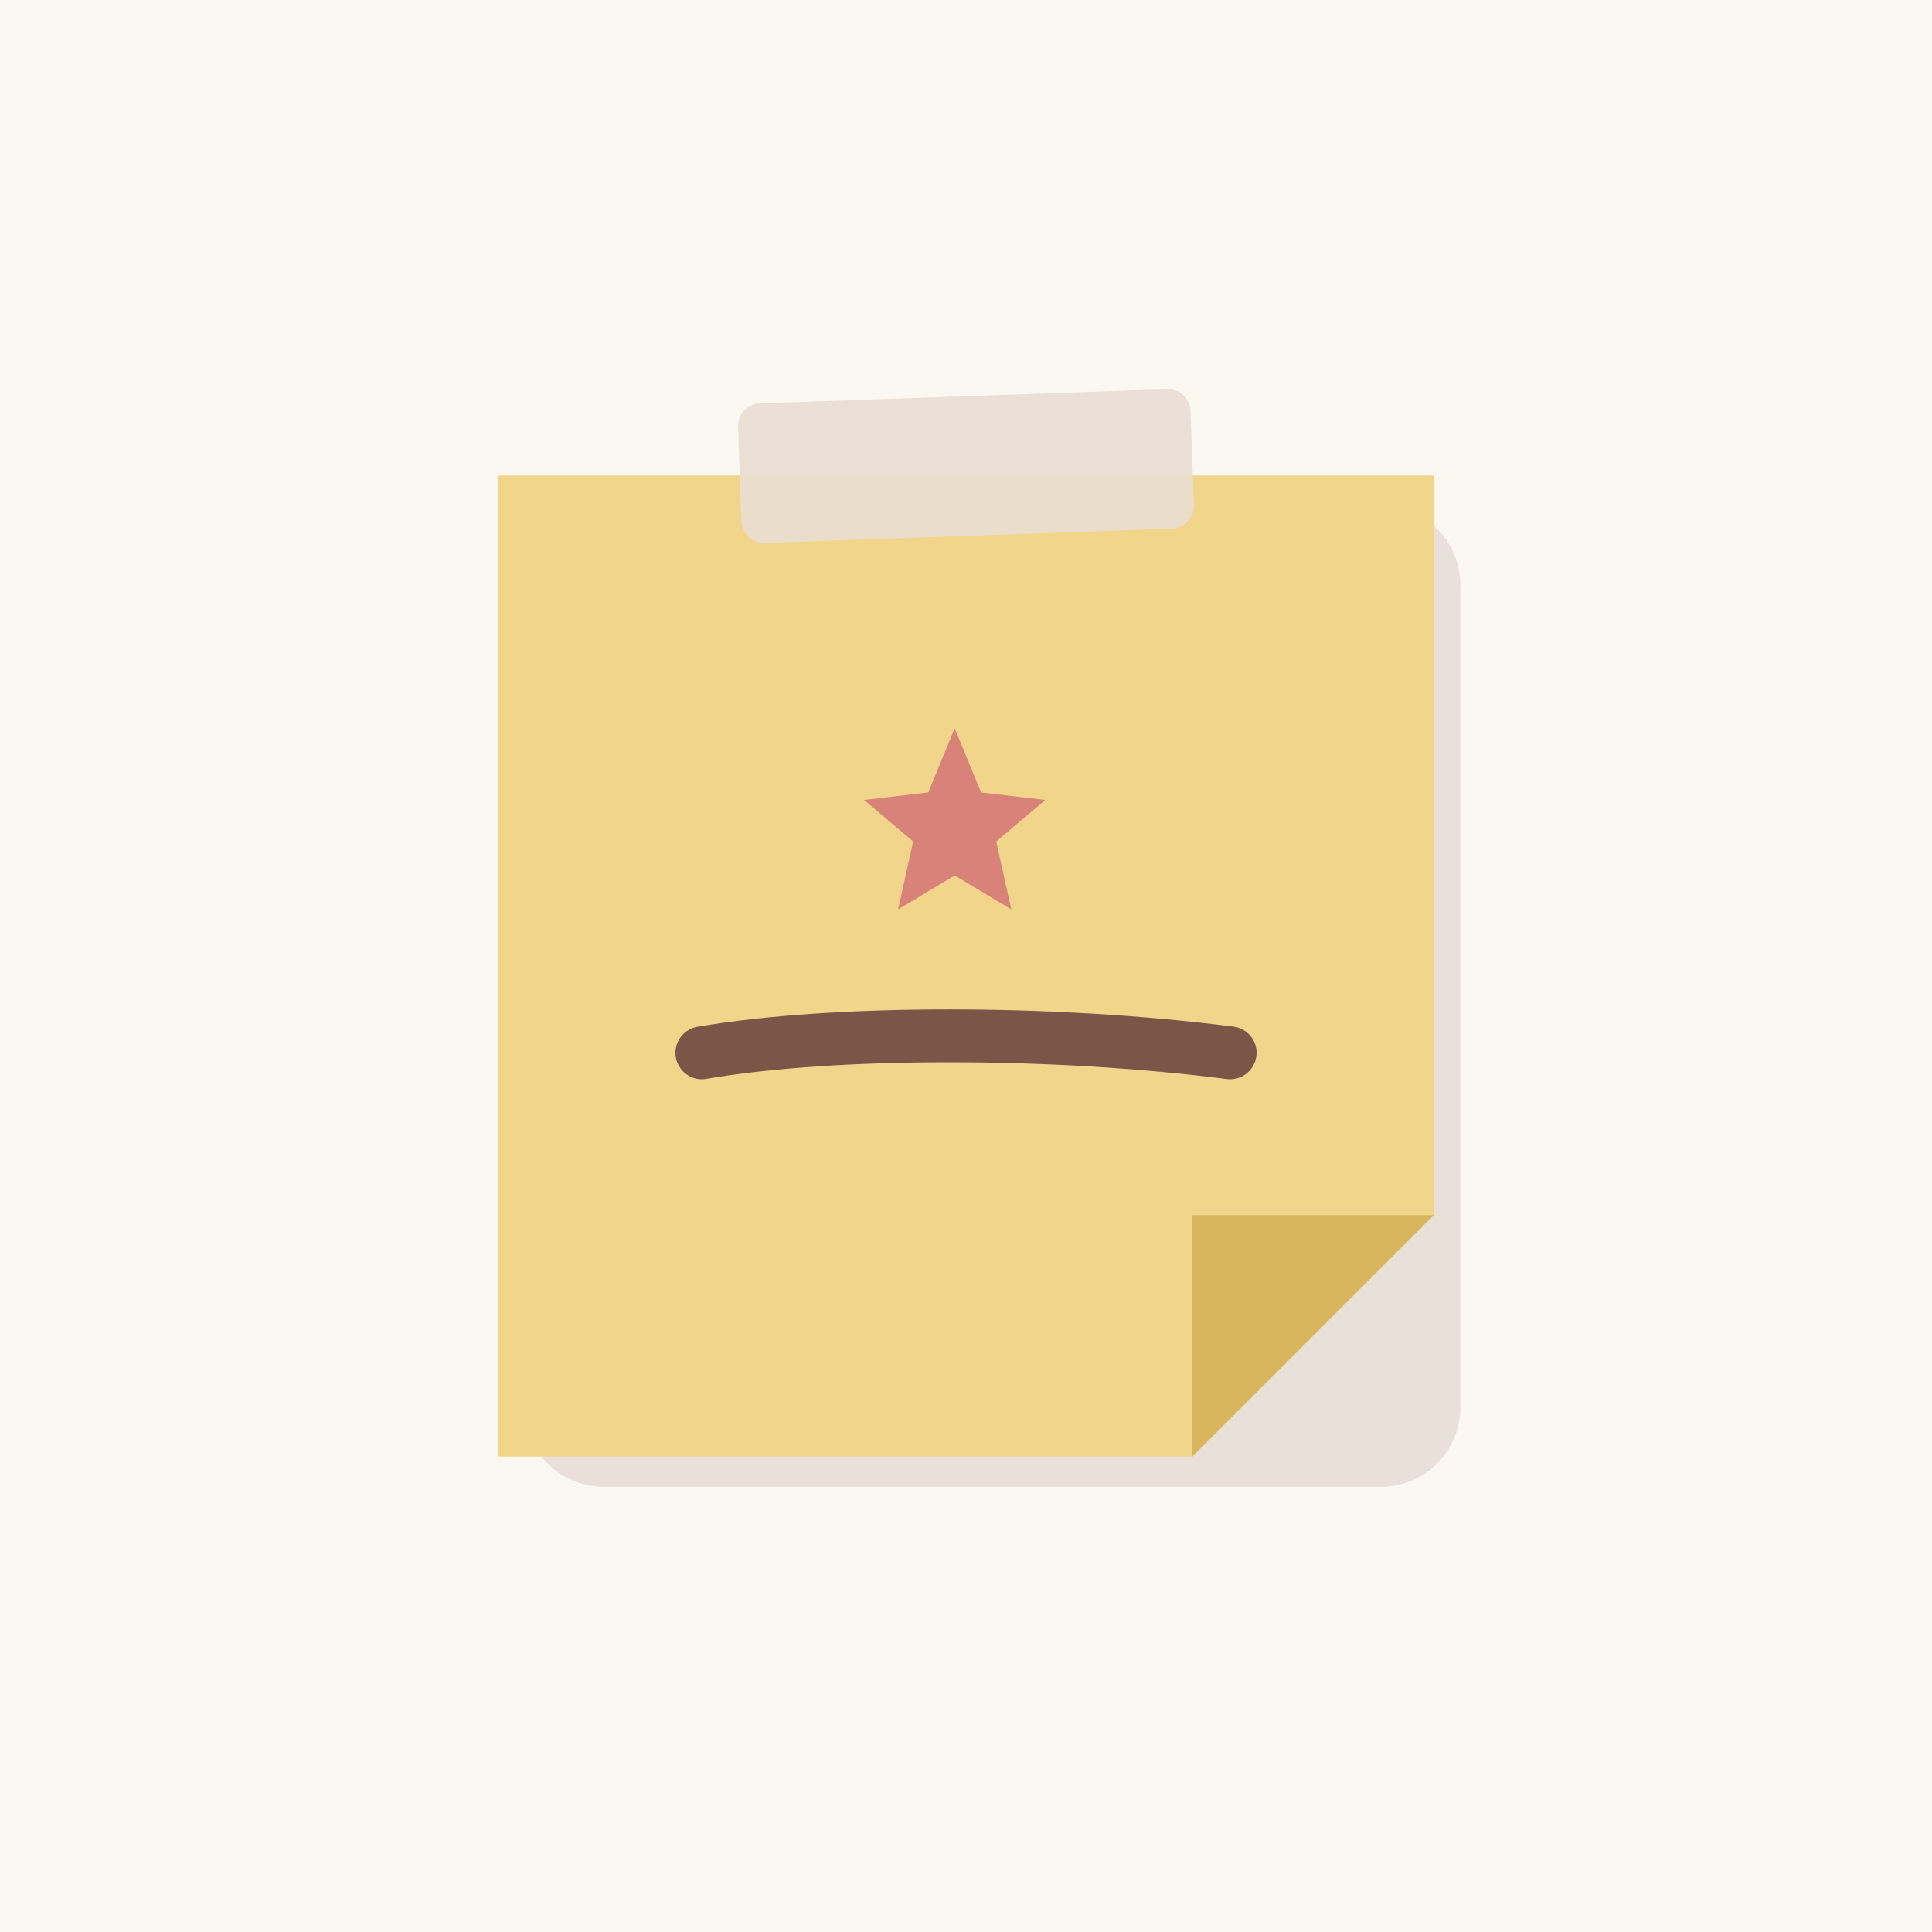
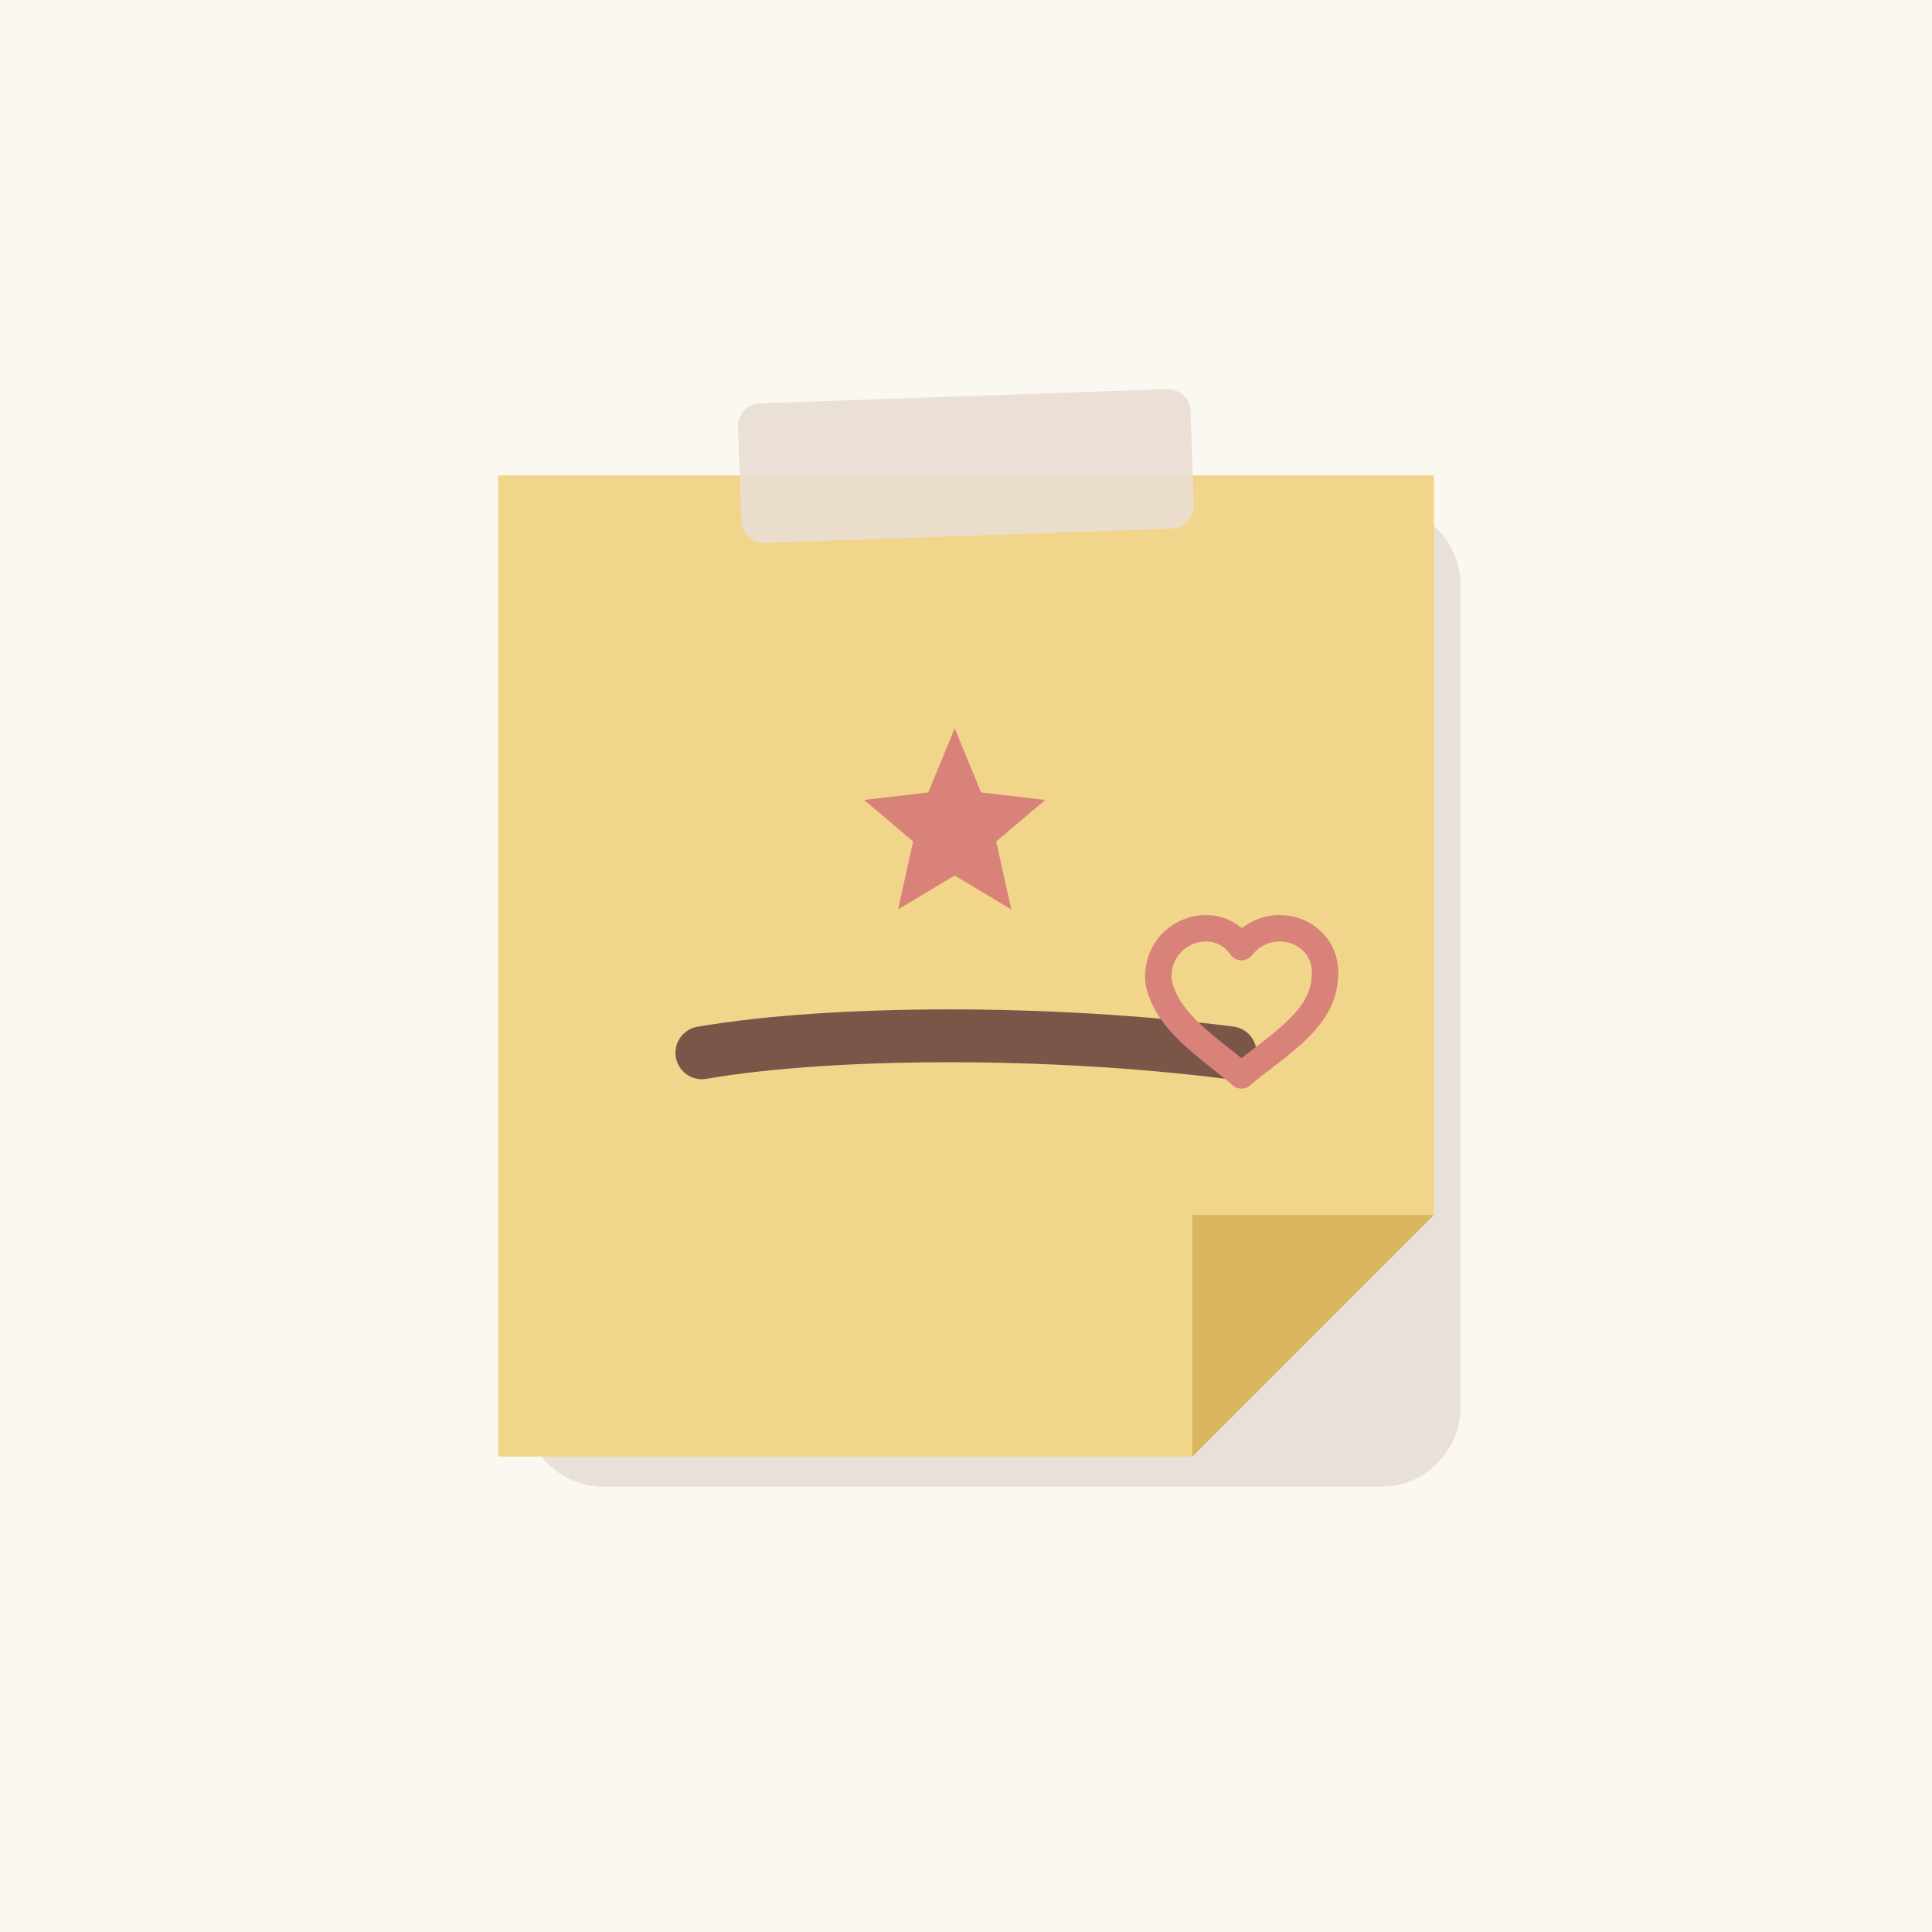
<svg xmlns="http://www.w3.org/2000/svg" viewBox="0 0 512 512">
  <rect width="512" height="512" fill="#fbf7f1" />
  <rect x="132" y="126" width="248" height="260" rx="21" fill="#6b5043" opacity=".14" transform="translate(7 8)" />
  <path d="M132 126h248v196l-64 64H132z" fill="#f1d58a" />
  <path d="M316 386v-64h64z" fill="#d9b65d" />
  <rect x="196" y="105" width="120" height="37" rx="6" fill="#e9ded2" opacity=".9" transform="rotate(-2 256 124)" />
  <path d="M186 279c35-6 93-6 140 0" fill="none" stroke="#7a5649" stroke-width="14" stroke-linecap="round" />
  <path d="m253 193 7 17 17 2-13 11 4 18-15-9-15 9 4-18-13-11 17-2z" fill="#d9827a" />
+   <path d="M329 251c-7-10-23-4-22 9 2 11 14 18 22 25 8-7 21-14 22-25 2-13-14-19-22-9z" fill="none" stroke="#d9827a" stroke-width="7" stroke-linecap="round" stroke-linejoin="round" />
</svg>
